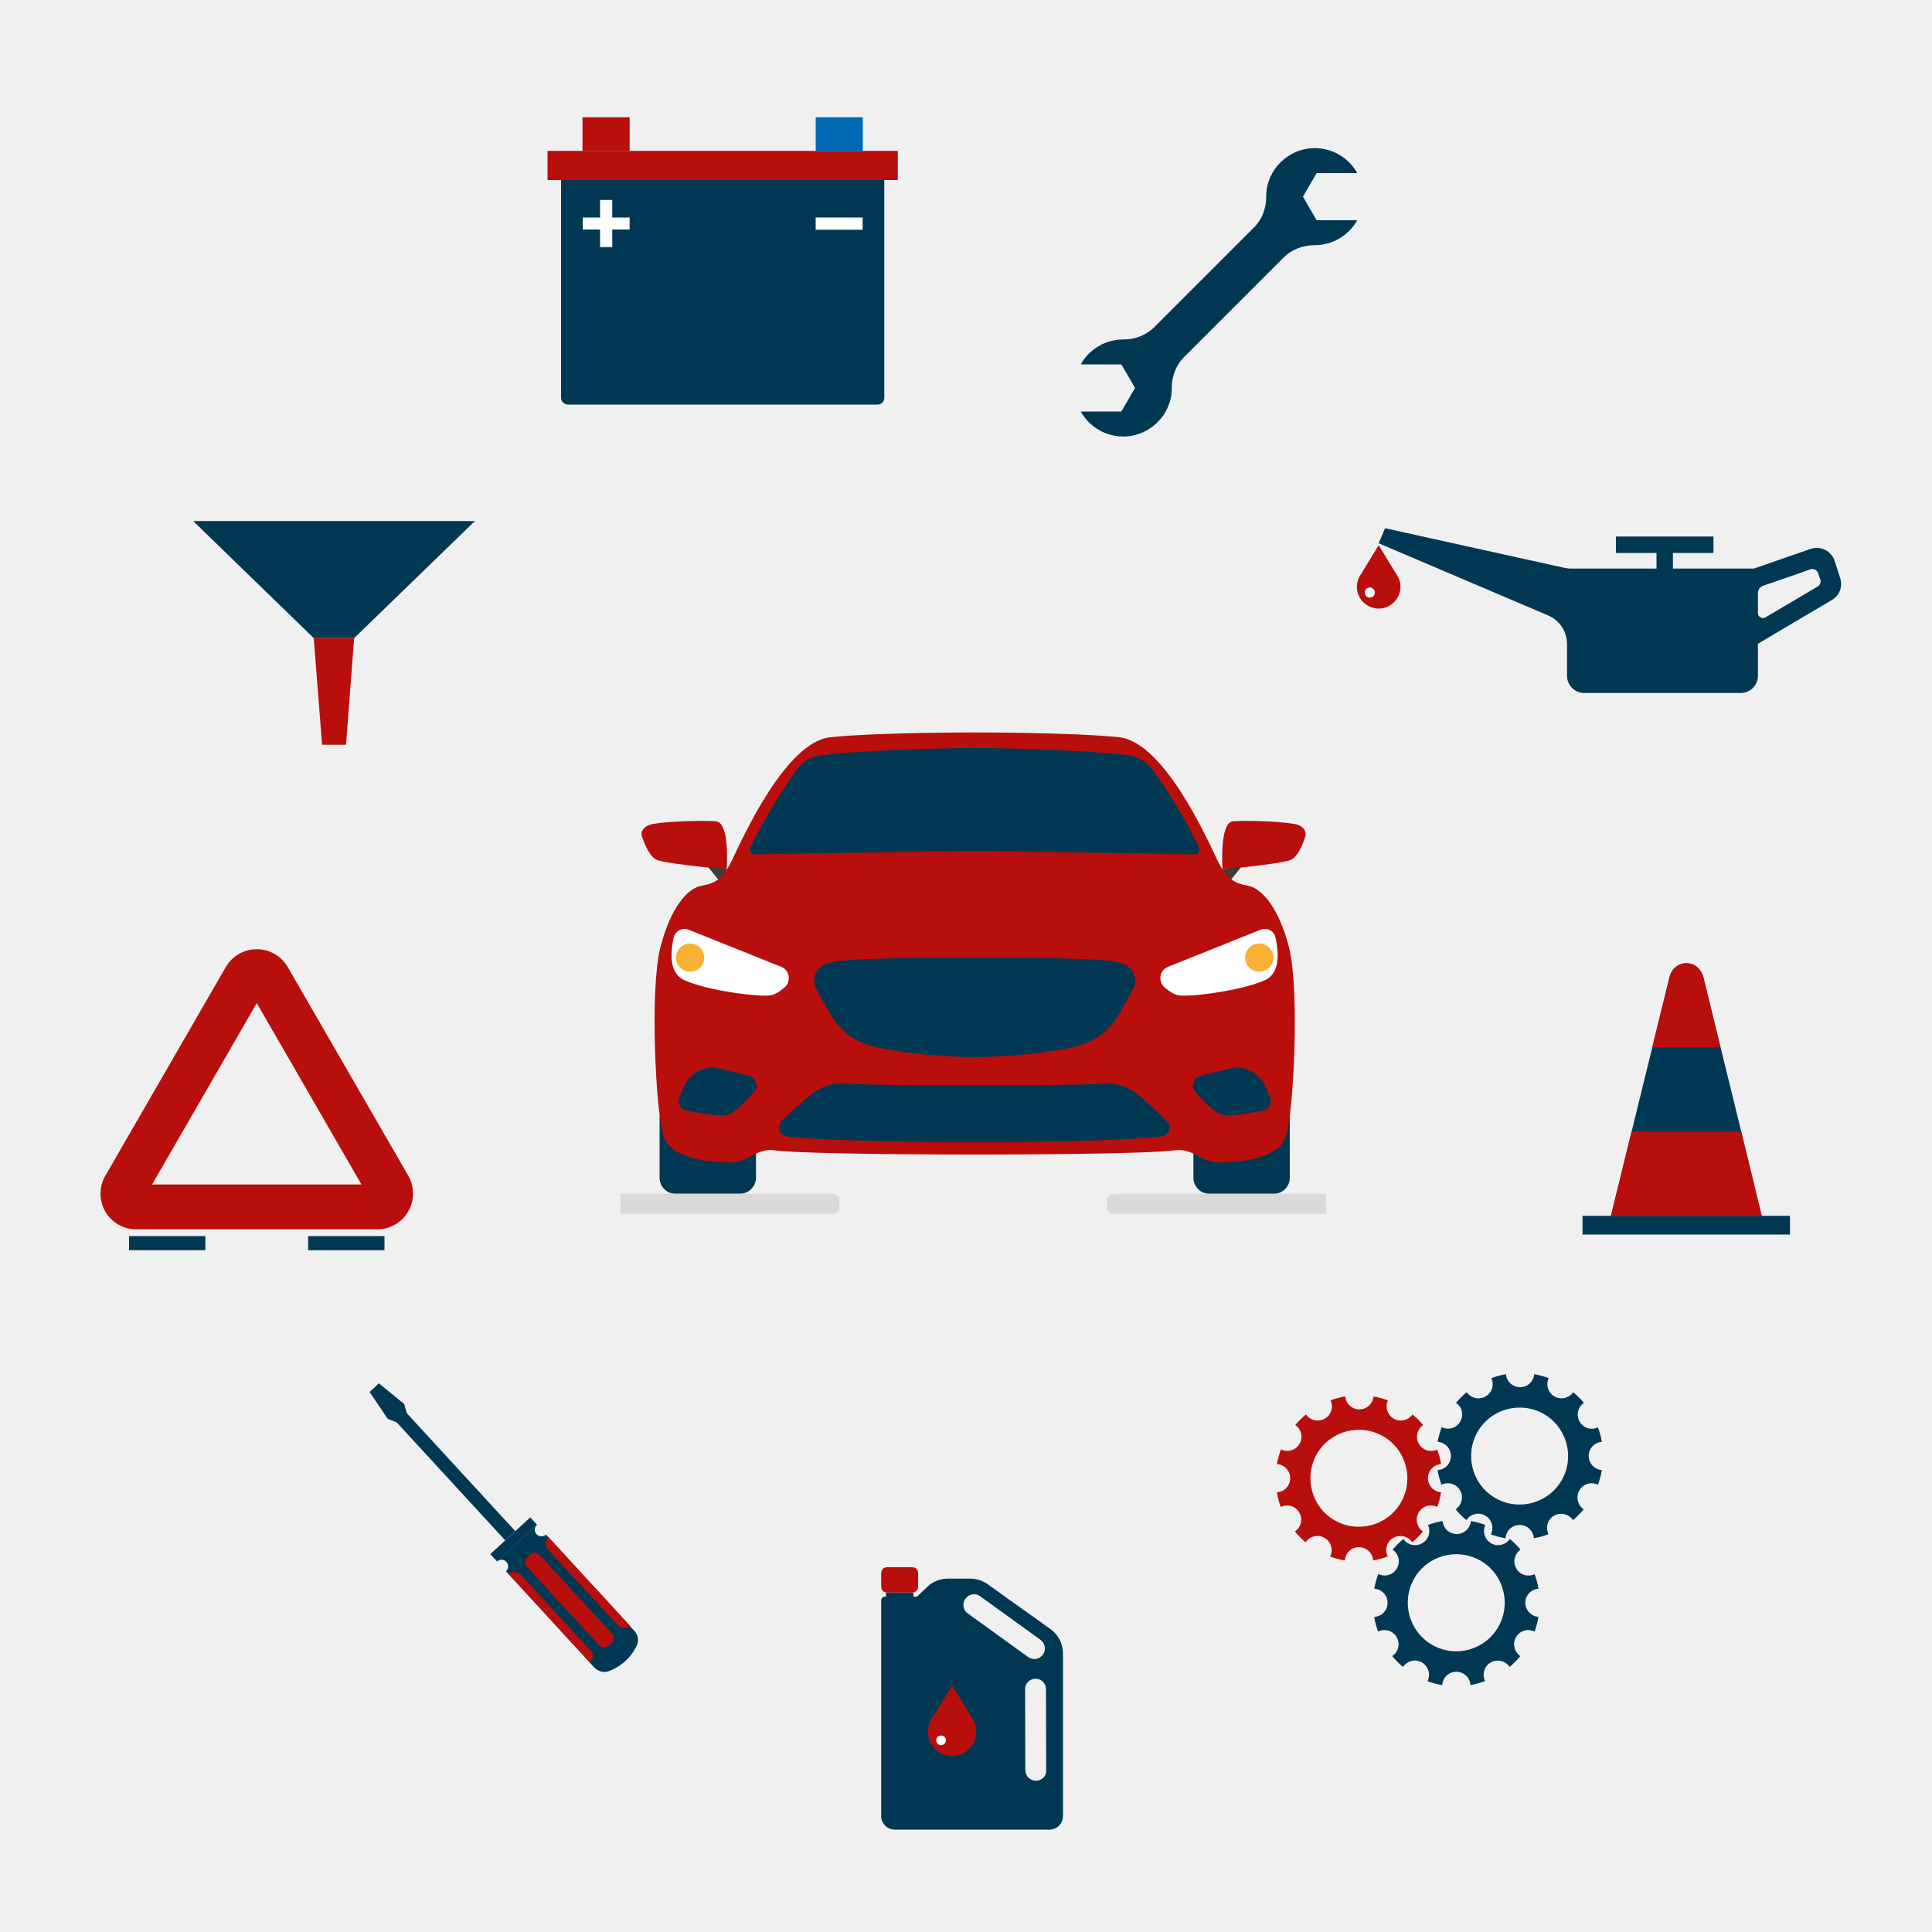
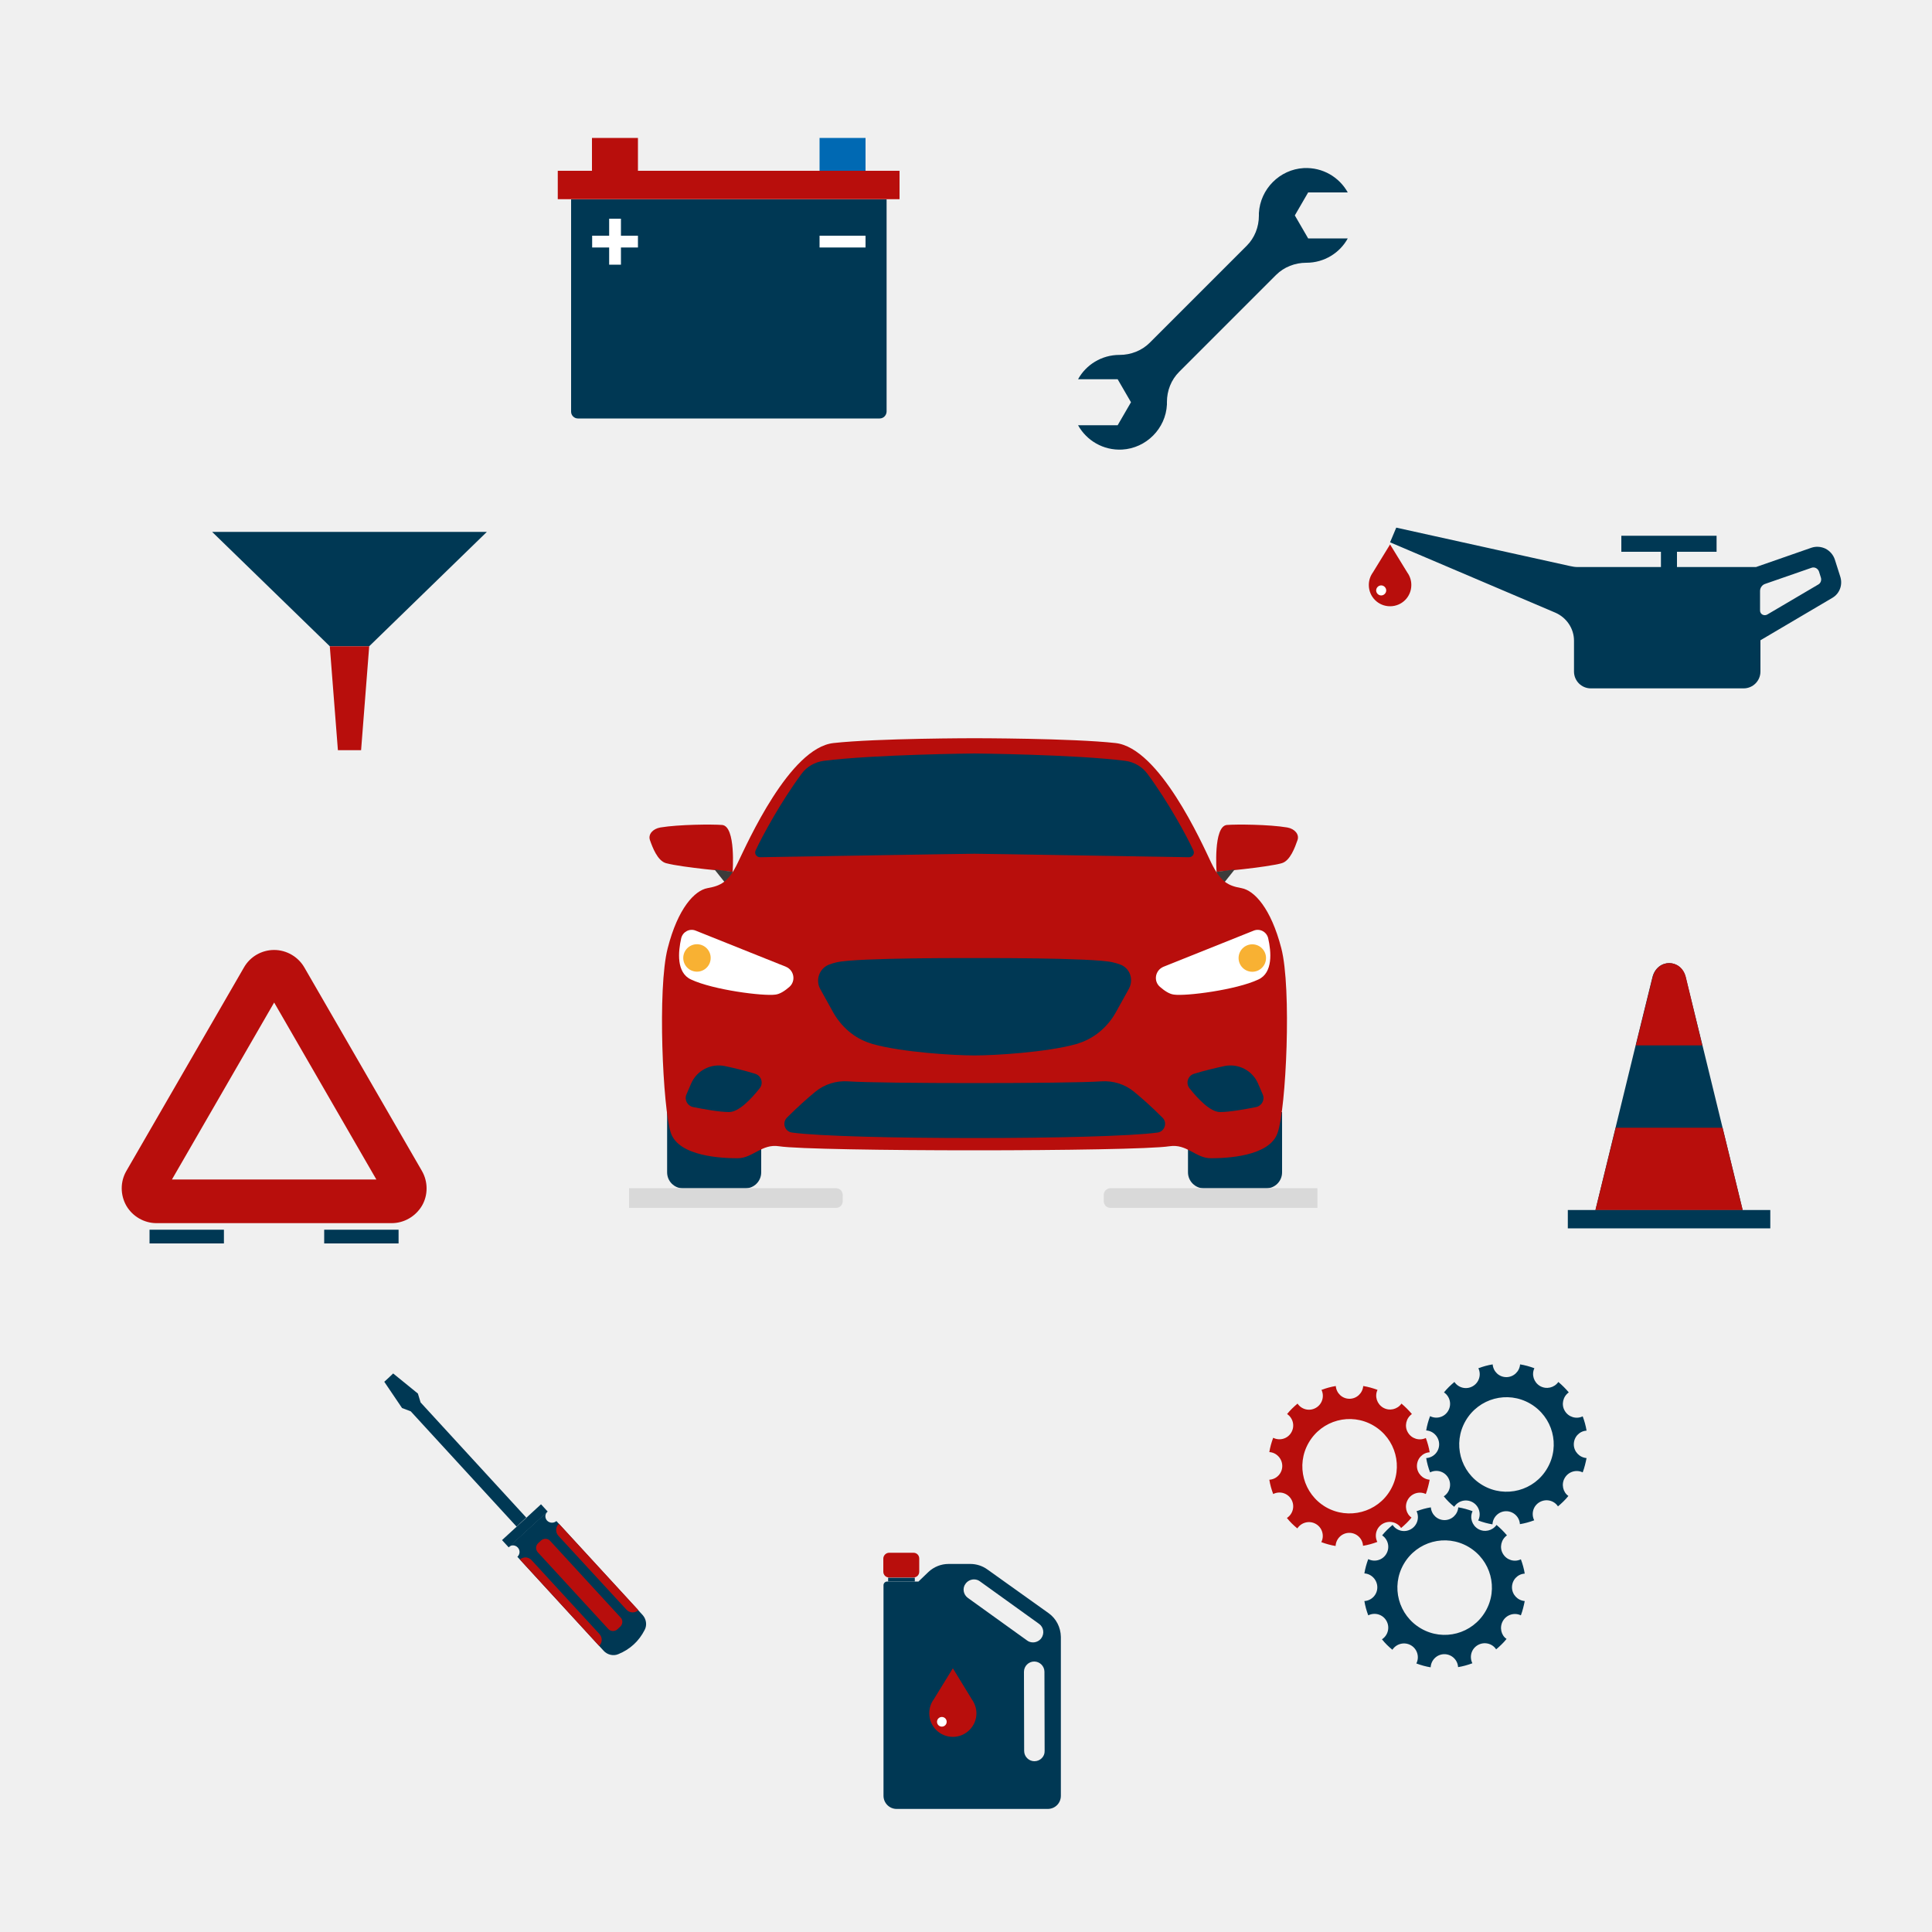
<svg xmlns="http://www.w3.org/2000/svg" version="1.1" id="Layer_1" x="0px" y="0px" viewBox="0 0 1000 1000" style="enable-background:new 0 0 1000 1000;" xml:space="preserve">
  <style type="text/css">
	.st0{fill:#B80E0C;}
	.st1{fill:#3C3C3B;}
	.st2{fill:#003854;}
	.st3{fill:#FFFFFF;}
	.st4{fill:#F8B133;}
	.st5{fill:#D9D9D9;}
	.st6{fill:none;}
	.st7{fill:#0069B3;}
  
  .part, #group {
    transform-box:fill-box;
    -moz-transform-box:fill-box;
    -o-transform-box:fill-box;
    -webkit-transform-box:fill-box;
  }
  
 #group {
     -moz-transform-origin: 50% 50%;
    -ms-transform-origin: 50% 50%;
    -o-transform-origin: 50% 50%;
    -webkit-transform-origin: 50% 50%;
    transform-origin: 50% 50%;
    
    -moz-animation: rotateCounterClockwise 30s linear infinite;
    -o-animation: rotateCounterClockwise 30s linear infinite;
    -webkit-animation: rotateCounterClockwise 30s linear infinite;
    animation: rotateCounterClockwise 30s linear infinite;
}

.part {
    -moz-transform-origin: center center;
    -ms-transform-origin: center center;
    -o-transform-origin: center center;
    -webkit-transform-origin: center center;
    transform-origin: center center;
 
    -moz-animation: rotateClockwise 30s linear infinite;
    -o-animation: rotateClockwise 30s linear infinite;
    -webkit-animation: rotateClockwise 30s linear infinite;
    animation: rotateClockwise 30s linear infinite;
}

@keyframes rotateClockwise {
    from {
        
    }

    to {
        -moz-transform: rotate(360deg);
        -ms-transform: rotate(360deg);
        -o-transform: rotate(360deg);
        -webkit-transform: rotate(360deg);
        transform: rotate(360deg);
    }
}

@-moz-keyframes rotateClockwise {
    from {
    }

    to {
        -moz-transform: rotate(360deg);
        -ms-transform: rotate(360deg);
        -o-transform: rotate(360deg);
        -webkit-transform: rotate(360deg);
        transform: rotate(360deg);
    }
}

@-webkit-keyframes rotateClockwise {
    from {
    }

    to {
        -moz-transform: rotate(360deg);
        -ms-transform: rotate(360deg);
        -o-transform: rotate(360deg);
        -webkit-transform: rotate(360deg);
        transform: rotate(360deg);
    }
}


@keyframes rotateCounterClockwise {
    from {
    }

    to {
        -moz-transform: rotate(-360deg);
        -ms-transform: rotate(-360deg);
        -o-transform: rotate(-360deg);
        -webkit-transform: rotate(-360deg);
        transform: rotate(-360deg);
    }
}


@-moz-keyframes rotateCounterClockwise {
    from {
    }

    to {
        -moz-transform: rotate(-360deg);
        -ms-transform: rotate(-360deg);
        -o-transform: rotate(-360deg);
        -webkit-transform: rotate(-360deg);
        transform: rotate(-360deg);
    }
}

@-webkit-keyframes rotateCounterClockwise {
    from {
    }

    to {
        -moz-transform: rotate(-360deg);
        -ms-transform: rotate(-360deg);
        -o-transform: rotate(-360deg);
        -webkit-transform: rotate(-360deg);
        transform: rotate(-360deg);
    }
}
</style>
-   <g id="SERV_ID70_">
-     <g id="SERV_ID3_">
-       <path id="SERV_ID10_" class="st0" d="M376.1,450c0,0,1.9-24.2-5.5-24.9c-5.2-0.4-22.8-0.3-32.8,1.4c-4.1,0.7-6.6,3.7-5.5,6.6    c1.4,3.8,4,11.1,8.6,12.3C349.2,447.6,376.1,450,376.1,450z" />
-       <polygon id="SERV_ID13_" class="st1" points="366.5,448.7 373.8,457.8 376.2,450   " />
-       <path id="SERV_ID22_" class="st0" d="M632.8,450c0,0-1.8-24.2,5.4-24.9c5.1-0.4,22.3-0.3,32,1.4c4,0.7,6.4,3.7,5.4,6.6    c-1.3,3.8-3.9,11.1-8.4,12.3C659.1,447.6,632.8,450,632.8,450z" />
-       <polygon id="SERV_ID21_" class="st1" points="642.5,448.7 635.2,457.8 632.7,450   " />
-       <path id="SERV_ID12_" class="st2" d="M383,617.9h-33.3c-4.6,0-8.3-3.7-8.3-8.3v-32.2h49.9v32.2C391.3,614.1,387.5,617.9,383,617.9z    " />
-       <path id="SERV_ID20_" class="st2" d="M626,617.9h33.3c4.6,0,8.3-3.7,8.3-8.3v-32.2h-49.9v32.2C617.7,614.1,621.4,617.9,626,617.9z" />
-       <path id="SERV_ID9_" class="st0" d="M667.2,490.4c-5.5-21.3-14.4-30.6-21.1-31.9c-6.8-1.3-11-3-16.1-13.5    c-5.1-10.6-27.5-60.9-50.7-63.4c-23.2-2.5-74.8-2.5-74.8-2.5s-51.6,0-74.8,2.5c-23.2,2.5-45.6,52.8-50.7,63.4    c-5.1,10.6-9.3,12.3-16.1,13.5c-6.8,1.3-15.6,10.6-21.1,31.9c-5.5,21.3-2.5,85.2,1.7,97.8c4.2,12.7,27.5,13.5,35.5,13.5    s12.8-7.7,22-6.3c18.7,2.9,188.4,2.9,207.1,0c9.2-1.4,13.9,6.3,22,6.3s31.3-0.8,35.5-13.5C669.7,575.6,672.7,511.8,667.2,490.4z" />
-       <path id="SERV_ID7_" class="st3" d="M404.3,500.4l-47.9-19.2c-3.2-1.3-6.9,0.6-7.7,4c-1.6,7.2-2.6,18.3,5.2,22    c11.8,5.5,38.5,8.9,44.8,8c2.4-0.3,5-2.1,7.4-4.1C409.7,507.9,408.7,502.1,404.3,500.4z" />
-       <path id="SERV_ID8_" class="st2" d="M388.1,557.1c3.3,1,4.5,5,2.4,7.7c-4.2,5.3-11,12.6-16.2,12.6c-5.1,0-13.6-1.5-19.2-2.6    c-3-0.6-4.7-3.8-3.5-6.7l2.5-5.8c3-7,10.5-10.9,17.9-9.3C376.8,554,382.5,555.4,388.1,557.1z" />
-       <ellipse id="SERV_ID2_" transform="matrix(0.2181 -0.9759 0.9759 0.2181 -204.4769 736.1593)" class="st4" cx="357.2" cy="495.7" rx="7.3" ry="7.3" />
-       <path id="SERV_ID11_" class="st2" d="M581.6,499c-1.1-0.4-2.4-0.8-3.8-1.1c-10.6-2.5-73.3-2.2-73.3-2.2s-62.7-0.3-73.3,2.2    c-1.4,0.3-2.7,0.7-3.8,1.1c-5.3,1.9-7.5,8.2-4.8,13.1l6.8,12.2c4.3,7.7,11.2,13.7,19.5,16.4c0.5,0.2,1,0.3,1.6,0.5    c15.8,4.4,43.4,6,54,6c10.6,0,38.2-1.7,54-6c0.5-0.1,1.1-0.3,1.6-0.5c8.4-2.7,15.2-8.8,19.5-16.4l6.8-12.2    C589.1,507.2,586.9,501,581.6,499z" />
-       <path id="SERV_ID17_" class="st3" d="M604.6,500.4l47.9-19.2c3.2-1.3,6.9,0.6,7.7,4c1.6,7.2,2.6,18.3-5.2,22    c-11.8,5.5-38.5,8.9-44.8,8c-2.4-0.3-5-2.1-7.4-4.1C599.2,507.9,600.2,502.1,604.6,500.4z" />
-       <path id="SERV_ID23_" class="st2" d="M604.1,580.3c-5.9-5.9-11.1-10.5-15.1-13.8c-4.9-4-11.1-6-17.4-5.6c-17.5,1.2-117,1.2-134.5,0    c-6.3-0.4-12.5,1.6-17.4,5.6c-4,3.3-9.1,7.8-15.1,13.8c-2.7,2.7-1.2,7.4,2.6,7.9c28,3.9,166,3.9,194,0    C605.3,587.7,606.8,583.1,604.1,580.3z" />
-       <path id="SERV_ID15_" class="st2" d="M620.9,557.1c-3.3,1-4.5,5-2.4,7.7c4.2,5.3,11,12.6,16.2,12.6c5.1,0,13.6-1.5,19.2-2.6    c3-0.6,4.7-3.8,3.5-6.7l-2.5-5.8c-3-7-10.5-10.9-17.9-9.3C632.2,554,626.4,555.4,620.9,557.1z" />
-       <path id="SERV_ID5_" class="st2" d="M620.6,438.6c-3.5-7.6-13.3-25.7-24.4-40.7c-2.8-3.8-7.1-6.3-11.8-6.9    c-26.5-3.4-79.9-3.9-79.9-3.9s-53.4,0.5-79.9,3.9c-4.7,0.6-9,3.1-11.8,6.9c-11,15-20.9,33.1-24.4,40.7c-0.8,1.7,0.5,3.6,2.4,3.6    c19.9-0.3,107.9-1.8,113.7-1.8c5.8,0,93.8,1.5,113.7,1.8C620.1,442.2,621.3,440.3,620.6,438.6z" />
-       <ellipse id="SERV_ID6_" transform="matrix(0.7071 -0.7071 0.7071 0.7071 -159.6155 606.0438)" class="st4" cx="651.8" cy="495.7" rx="7.3" ry="7.3" />
-     </g>
-     <path id="SERV_ID26_" class="st5" d="M431,628.3H321.2v-10.4H431c2,0,3.5,1.6,3.5,3.5v3.3C434.6,626.7,433,628.3,431,628.3z" />
-     <path id="SERV_ID31_" class="st5" d="M576.5,628.3h109.8v-10.4H576.5c-2,0-3.5,1.6-3.5,3.5v3.3C572.9,626.7,574.5,628.3,576.5,628.3   z" />
+   <g id="XMLID_3_">
+     <path id="XMLID_10_" fill="#B80E0C" d="M379.2,451.3c0,0,1.8-23.6-5.4-24.3c-5.1-0.4-22.3-0.3-32,1.3c-4,0.7-6.4,3.6-5.4,6.5    c1.3,3.7,3.9,10.8,8.4,12C353,449,379.2,451.3,379.2,451.3z" />
+     <polygon id="XMLID_13_" fill="#3C3C3B" points="369.8,450 376.9,458.9 379.3,451.3   " />
+     <path id="XMLID_22_" fill="#B80E0C" d="M629.7,451.3c0,0-1.8-23.6,5.3-24.3c5-0.4,21.8-0.3,31.3,1.3c3.9,0.7,6.3,3.6,5.3,6.5    c-1.3,3.7-3.8,10.8-8.2,12C655.4,449,629.7,451.3,629.7,451.3z" />
+     <polygon id="XMLID_21_" fill="#3C3C3B" points="639.1,450 632,458.9 629.6,451.3   " />
+     <path id="XMLID_12_" fill="#003854" d="M385.7,615.1h-32.1c-4.6,0-8.3-3.7-8.3-8.3v-31.2H394v31.2    C394,611.4,390.3,615.1,385.7,615.1z" />
+     <path id="XMLID_20_" fill="#003854" d="M623.2,615.1h32.1c4.6,0,8.3-3.7,8.3-8.3v-31.2h-48.7v31.2    C614.9,611.4,618.7,615.1,623.2,615.1z" />
+     <path id="XMLID_9_" fill="#B80E0C" d="M663.2,490.8c-5.4-20.8-14-29.9-20.6-31.1c-6.6-1.2-10.7-2.9-15.7-13.2    c-4.9-10.3-26.8-59.4-49.5-61.9c-22.7-2.5-73-2.5-73-2.5s-50.3,0-73,2.5c-22.7,2.5-44.5,51.6-49.5,61.9    c-4.9,10.3-9.1,12-15.7,13.2c-6.6,1.2-15.3,10.3-20.6,31.1c-5.4,20.8-2.5,83.1,1.6,95.5c4.1,12.4,26.8,13.2,34.6,13.2    s12.5-7.6,21.4-6.2c18.3,2.8,183.8,2.8,202.1,0c9-1.4,13.6,6.2,21.4,6.2c7.8,0,30.5-0.8,34.6-13.2    C665.7,573.9,668.6,511.6,663.2,490.8z" />
+     <path id="XMLID_7_" fill="#FFFFFF" d="M406.8,500.4l-46.7-18.7c-3.2-1.3-6.7,0.6-7.5,3.9c-1.6,7-2.6,17.9,5.1,21.4    c11.5,5.4,37.5,8.7,43.7,7.8c2.4-0.3,4.9-2,7.2-4C412,507.8,411.1,502.2,406.8,500.4z" />
+     <path id="XMLID_8_" fill="#003854" d="M390.9,555.8c3.2,1,4.4,4.9,2.3,7.5c-4.1,5.2-10.7,12.3-15.8,12.3c-5,0-13.2-1.5-18.7-2.6    c-2.9-0.6-4.6-3.8-3.4-6.5l2.4-5.6c2.9-6.8,10.2-10.6,17.5-9.1C379.9,552.8,385.5,554.1,390.9,555.8z" />
+     <ellipse id="XMLID_2_" transform="matrix(0.2181 -0.9759 0.9759 0.2181 -201.8911 739.7816)" fill="#F8B133" cx="360.8" cy="495.9" rx="7.1" ry="7.1" />
+     <path id="XMLID_11_" fill="#003854" d="M579.7,499.2c-1.1-0.4-2.3-0.8-3.7-1.1c-10.3-2.5-71.5-2.2-71.5-2.2s-61.2-0.3-71.5,2.2    c-1.4,0.3-2.6,0.7-3.7,1.1c-5.2,1.9-7.4,8-4.7,12.8l6.6,11.9c4.2,7.5,10.9,13.4,19,16c0.5,0.2,1,0.3,1.5,0.5    c15.4,4.3,42.3,5.9,52.7,5.9c10.3,0,37.3-1.6,52.7-5.9c0.5-0.1,1-0.3,1.5-0.5c8.2-2.7,14.9-8.6,19-16l6.6-11.9    C587,507.1,584.9,501,579.7,499.2z" />
+     <path id="XMLID_17_" fill="#FFFFFF" d="M602.2,500.4l46.7-18.7c3.2-1.3,6.7,0.6,7.5,3.9c1.6,7,2.6,17.9-5.1,21.4    c-11.5,5.4-37.5,8.7-43.7,7.8c-2.4-0.3-4.9-2-7.2-4C596.9,507.8,597.9,502.2,602.2,500.4z" />
+     <path id="XMLID_23_" fill="#003854" d="M601.7,578.5c-5.8-5.8-10.8-10.2-14.7-13.4c-4.7-3.9-10.8-5.8-16.9-5.4    c-17.1,1.2-114.2,1.2-131.2,0c-6.1-0.4-12.2,1.5-16.9,5.4c-3.9,3.2-8.9,7.6-14.7,13.4c-2.6,2.7-1.1,7.2,2.6,7.7    c27.3,3.8,162,3.8,189.3,0C602.8,585.7,604.4,581.1,601.7,578.5z" />
+     <path id="XMLID_15_" fill="#003854" d="M618,555.8c-3.2,1-4.4,4.9-2.3,7.5c4.1,5.2,10.7,12.3,15.8,12.3c5,0,13.2-1.5,18.7-2.6    c2.9-0.6,4.6-3.8,3.4-6.5l-2.4-5.6c-2.9-6.8-10.2-10.6-17.5-9.1C629.1,552.8,623.5,554.1,618,555.8z" />
+     <path id="XMLID_5_" fill="#003854" d="M617.7,440.2c-3.4-7.4-13-25.1-23.8-39.7c-2.8-3.7-6.9-6.1-11.5-6.7    c-25.9-3.3-78-3.8-78-3.8s-52.1,0.5-78,3.8c-4.6,0.6-8.8,3-11.5,6.7c-10.8,14.6-20.4,32.3-23.8,39.7c-0.8,1.7,0.5,3.5,2.3,3.5    c19.4-0.3,105.3-1.8,111-1.8c5.7,0,91.5,1.5,111,1.8C617.3,443.7,618.5,441.8,617.7,440.2z" />
+     <ellipse id="XMLID_6_" transform="matrix(0.7071 -0.7071 0.7071 0.7071 -160.8026 603.5726)" fill="#F8B133" cx="648.2" cy="495.9" rx="7.1" ry="7.1" />
  </g>
-   <g>
-     <g>
-       <circle class="st6" cx="502.8" cy="503.7" r="375.4" />
-     </g>
-     <g>
-       <line class="st6" x1="502.8" y1="503.7" x2="502.8" y2="879.1" />
-       <line class="st6" x1="502.8" y1="503.7" x2="744.1" y2="791.3" />
-       <line class="st6" x1="502.8" y1="503.7" x2="872.5" y2="568.9" />
-       <line class="st6" x1="502.8" y1="503.7" x2="827.9" y2="316" />
-       <line class="st6" x1="502.8" y1="503.7" x2="631.2" y2="150.9" />
-       <line class="st6" x1="502.8" y1="503.7" x2="374.4" y2="150.9" />
-       <line class="st6" x1="502.8" y1="503.7" x2="177.7" y2="316" />
-       <line class="st6" x1="502.8" y1="503.7" x2="133.1" y2="568.9" />
-       <line class="st6" x1="502.8" y1="503.7" x2="261.5" y2="791.3" />
-     </g>
-   </g>
-   <circle id="circle-path" class="st6" cx="503" cy="504" r="376" />
+   <path id="XMLID_26_" fill="#D9D9D9" d="M432.7,625.2H325.6v-10.2h107.1c2,0,3.5,1.6,3.5,3.5v3.1   C436.2,623.7,434.7,625.2,432.7,625.2z" />
+   <path id="XMLID_31_" fill="#D9D9D9" d="M574.8,625.2h107.1v-10.2H574.8c-2,0-3.5,1.6-3.5,3.5v3.1   C571.3,623.7,572.8,625.2,574.8,625.2z" />
  <g id="group">
    <g id="part9" class="part">
-       <polygon id="SERV_ID43_" class="st2" points="172.9,269.7 100,269.7 162.4,330.3 172.9,330.3 183.3,330.3 245.8,269.7   " />
-       <polygon id="SERV_ID39_" class="st0" points="172.9,330.3 162.4,330.3 166.7,385.5 172.9,385.5 179.1,385.5 183.3,330.3   " />
+       <path id="XMLID_4_" fill="#003854" d="M455.3,216.6H299.1c-1.9,0-3.5-1.6-3.5-3.5V103.2h163.3v109.9    C458.8,215,457.3,216.6,455.3,216.6z" />
+       <rect id="XMLID_16_" x="288.7" y="88.4" fill="#B80E0C" width="176.9" height="14.7" />
+       <rect id="XMLID_14_" x="306.4" y="71.4" fill="#B80E0C" width="23.8" height="17" />
+       <rect id="XMLID_24_" x="424.2" y="71.4" fill="#0069B3" width="23.8" height="17" />
+       <rect id="XMLID_27_" x="424.2" y="122" fill="#FFFFFF" width="23.8" height="6.1" />
+       <polygon id="XMLID_28_" fill="#FFFFFF" points="330.2,122 321.4,122 321.4,113.2 315.3,113.2 315.3,122 306.5,122 306.5,128.1     315.3,128.1 315.3,137 321.4,137 321.4,128.1 330.2,128.1   " />
    </g>
    <g id="part8" class="part">
-       <g id="SERV_ID48_">
-         <path id="SERV_ID50_" class="st0" d="M195.3,636.3H70.5c-6.6,0-12.7-3.5-16-9.2c-3.3-5.7-3.3-12.8,0-18.5l0,0l62.4-108.1     c3.3-5.7,9.4-9.2,16-9.2h0c6.6,0,12.7,3.5,16,9.2l62.4,108c3.3,5.7,3.3,12.8,0,18.5C208,632.8,201.8,636.3,195.3,636.3z      M78.7,613.1h108.4l-54.2-93.9L78.7,613.1z" />
-       </g>
-       <g id="SERV_ID53_">
-         <rect id="SERV_ID49_" x="66.8" y="639.8" class="st2" width="39.5" height="7.3" />
-         <rect id="SERV_ID54_" x="159.5" y="639.8" class="st2" width="39.5" height="7.3" />
-       </g>
+       <polygon id="XMLID_43_" fill="#003854" points="180.9,275.3 109.8,275.3 170.7,334.5 180.9,334.5 191.1,334.5 252,275.3   " />
+       <polygon id="XMLID_39_" fill="#B80E0C" points="180.9,334.5 170.7,334.5 174.9,388.3 180.9,388.3 186.9,388.3 191.1,334.5   " />
    </g>
    <g id="part7" class="part">
-       <polygon id="SERV_ID59_" class="st2" points="196.1,716 193.7,718.3 191.3,720.5 200.7,734.4 205.3,736.2 261.5,797.3 264.1,794.9     266.7,792.5 210.5,731.4 209.2,726.7   " />
-       <rect id="SERV_ID34_" x="251.8" y="794.2" transform="matrix(0.7364 -0.6766 0.6766 0.7364 -469.005 389.9256)" class="st2" width="28.1" height="5.2" />
-       <path id="SERV_ID83_" class="st2" d="M282.6,794.3l45.7,49.8c2,2.1,2.5,5.3,1.2,7.9c-3.1,6.1-7.8,10.4-14.1,12.9    c-2.7,1.1-5.8,0.3-7.8-1.8l-45.7-49.8c1.4-1.3,1.5-3.5,0.2-4.9c-1.3-1.4-3.5-1.5-4.9-0.2l20.7-19c-1.4,1.3-1.5,3.5-0.2,4.9    C279,795.5,281.2,795.6,282.6,794.3z" />
-       <g id="SERV_ID58_">
-         <path id="SERV_ID36_" class="st0" d="M316.5,850.3l-1.6,1.5c-1.4,1.3-3.6,1.2-4.8-0.2l-37.4-40.7c-1.3-1.4-1.2-3.6,0.2-4.8     l1.6-1.5c1.4-1.3,3.6-1.2,4.8,0.2l37.4,40.7C318,846.9,317.9,849,316.5,850.3z" />
-         <path id="SERV_ID71_" class="st0" d="M284,795.7l42.1,45.8c-1.8,1.7-4.7,1.6-6.4-0.3l-36-39.1C282,800.3,282.1,797.4,284,795.7z" />
-         <path id="SERV_ID69_" class="st0" d="M269.6,815.1l36,39.1c1.7,1.8,1.6,4.6-0.2,6.3l-42.1-45.8c0.9-0.8,2-1.2,3.1-1.1     C267.6,813.7,268.7,814.2,269.6,815.1z" />
+       <g id="XMLID_48_">
+         <path id="XMLID_50_" fill="#B80E0C" d="M202.7,633.1H81c-6.4,0-12.4-3.5-15.6-9c-3.2-5.6-3.2-12.5,0-18l0,0l60.9-105.4     c3.2-5.6,9.2-9,15.6-9h0c6.4,0,12.4,3.5,15.6,9l60.9,105.4c3.2,5.6,3.2,12.5,0,18C215.1,629.6,209.2,633.1,202.7,633.1z      M89,610.5h105.8l-52.9-91.6L89,610.5z" />
+       </g>
+       <g id="XMLID_53_">
+         <rect id="XMLID_49_" x="77.4" y="636.5" fill="#003854" width="38.5" height="7.1" />
+         <rect id="XMLID_54_" x="167.8" y="636.5" fill="#003854" width="38.5" height="7.1" />
      </g>
    </g>
    <g id="part6" class="part">
-       <path id="SERV_ID76_" class="st2" d="M543.7,843.2l-32.6-23.3c-2.6-1.8-5.7-2.8-8.9-2.8h-11.7c-3.9,0-7.7,1.5-10.5,4.2l-5.4,5.1    H458c-1.1,0-1.9,0.9-1.9,1.9V940c0,3.8,3.1,7,7,7h80.1c3.9,0,7-3.1,7-7v-84.4C550.1,850.7,547.8,846.1,543.7,843.2z M499.7,827.5    c1.1-1.5,2.7-2.3,4.4-2.3c1.1,0,2.2,0.3,3.2,1l31.3,22.6c2.4,1.8,3,5.2,1.2,7.6c-1.1,1.5-2.7,2.3-4.4,2.3c-1.1,0-2.2-0.3-3.2-1    l-31.3-22.6C498.4,833.3,497.9,829.9,499.7,827.5z M536.2,921.7C536.2,921.7,536.2,921.7,536.2,921.7c-3,0-5.4-2.4-5.5-5.4    l-0.1-42c0-3,2.4-5.4,5.4-5.4c0,0,0,0,0,0c3,0,5.4,2.4,5.4,5.4l0.1,42C541.7,919.3,539.2,921.7,536.2,921.7z" />
-       <rect id="SERV_ID30_" x="458.6" y="824.3" class="st2" width="14.2" height="2.1" />
-       <path id="SERV_ID33_" class="st0" d="M459.1,811.2h13.1c1.7,0,3,1.3,3,3v7.1c0,1.7-1.3,3-3,3h-13.1c-1.7,0-3-1.3-3-3v-7.1    C456.1,812.5,457.4,811.2,459.1,811.2z" />
-       <path id="SERV_ID40_" class="st0" d="M503,889L503,889l-10.2-16.6L482.7,889l0,0c-1.5,2.1-2.4,4.6-2.4,7.4    c0,6.9,5.6,12.5,12.5,12.5c6.9,0,12.5-5.6,12.5-12.5C505.4,893.6,504.5,891.1,503,889z" />
-       <circle id="SERV_ID38_" class="st3" cx="487.1" cy="900.8" r="2.5" />
+       <polygon id="XMLID_59_" fill="#003854" points="203.5,710.9 201.2,713.1 198.9,715.2 208.1,728.8 212.6,730.5 267.4,790.2     269.9,787.8 272.4,785.5 217.7,725.9 216.3,721.3   " />
+       <rect id="XMLID_34_" x="257.9" y="787.2" transform="matrix(0.7364 -0.6766 0.6766 0.7364 -462.6875 391.9566)" fill="#003854" width="27.4" height="5.1" />
+       <path id="XMLID_83_" fill="#003854" d="M288,787.3l44.6,48.6c1.9,2.1,2.4,5.2,1.1,7.7c-3,5.9-7.6,10.1-13.7,12.6    c-2.6,1.1-5.7,0.3-7.6-1.8l-44.6-48.6c1.4-1.3,1.5-3.4,0.2-4.8c-1.3-1.4-3.4-1.5-4.8-0.2l20.2-18.5c-1.4,1.3-1.5,3.4-0.2,4.8    C284.5,788.4,286.6,788.5,288,787.3z" />
+       <g id="XMLID_58_">
+         <path id="XMLID_36_" fill="#B80E0C" d="M321,842l-1.4,1.3c-1.4,1.3-3.6,1.2-4.8-0.2l-36.4-39.6c-1.3-1.4-1.2-3.6,0.2-4.8l1.4-1.3     c1.4-1.3,3.6-1.2,4.8,0.2l36.4,39.6C322.5,838.5,322.4,840.7,321,842z" />
+         <path id="XMLID_71_" fill="#B80E0C" d="M289.3,788.7l41.1,44.7c-1.8,1.7-4.6,1.5-6.2-0.3L289,794.9     C287.4,793.1,287.5,790.3,289.3,788.7z" />
+         <path id="XMLID_69_" fill="#B80E0C" d="M275.2,807.6l35.1,38.2c1.6,1.8,1.5,4.5-0.2,6.1l-41-44.7c0.9-0.8,2-1.1,3.1-1.1     C273.3,806.2,274.4,806.7,275.2,807.6z" />
+       </g>
    </g>
    <g id="part5" class="part">
-       <path id="SERV_ID106_" class="st0" d="M734.3,782.9c1.9-3.4,6.1-4.6,9.6-2.9c0.9-2.5,1.6-5,2-7.6c-3.8-0.3-6.8-3.5-6.8-7.3    c0-3.9,3-7,6.8-7.3c-0.4-2.6-1.1-5.1-2-7.5c-3.4,1.6-7.6,0.4-9.5-3c-1.9-3.3-0.9-7.5,2.2-9.7c-1.6-2-3.5-3.8-5.5-5.5    c-2.2,3.1-6.4,4.1-9.7,2.2c-3.3-1.9-4.6-6.1-3-9.5c-2.5-0.9-5-1.6-7.5-2c-0.3,3.8-3.5,6.7-7.3,6.7c-3.9,0-7-3-7.3-6.7    c-2.6,0.4-5.1,1.1-7.6,2c1.6,3.4,0.4,7.6-3,9.5c-3.4,1.9-7.6,0.9-9.7-2.2c-2,1.6-3.9,3.5-5.6,5.5c3.2,2.1,4.2,6.4,2.2,9.7    c-1.9,3.4-6.1,4.6-9.6,2.9c-0.9,2.5-1.6,5-2.1,7.6c3.8,0.2,6.9,3.4,6.9,7.3c0,3.9-3,7.1-6.9,7.3c0.4,2.6,1.1,5.1,2,7.6    c3.4-1.7,7.7-0.5,9.6,2.9c2,3.4,0.9,7.7-2.3,9.8c1.7,2,3.5,3.9,5.6,5.6c2.1-3.2,6.4-4.3,9.8-2.3c3.4,2,4.6,6.2,2.9,9.7    c2.5,0.9,5,1.6,7.6,2c0.2-3.9,3.4-6.9,7.3-6.9c3.9,0,7.1,3.1,7.3,6.9c2.6-0.5,5.1-1.1,7.6-2.1c-1.7-3.4-0.5-7.7,2.9-9.6    c3.4-1.9,7.6-0.9,9.8,2.3c2-1.7,3.8-3.5,5.5-5.6C733.4,790.6,732.4,786.3,734.3,782.9z M690.8,786.9c-12-6.9-16.1-22.3-9.2-34.3    c6.9-12,22.3-16.1,34.3-9.2c12,6.9,16.1,22.3,9.2,34.3S702.8,793.8,690.8,786.9z" />
-       <path id="SERV_ID61_" class="st2" d="M817.5,771.4c1.9-3.4,6.1-4.6,9.6-2.9c0.9-2.5,1.6-5,2-7.6c-3.8-0.3-6.8-3.5-6.8-7.3    c0-3.9,3-7,6.8-7.3c-0.4-2.6-1.1-5.1-2-7.5c-3.4,1.6-7.6,0.4-9.5-3c-1.9-3.3-0.9-7.5,2.2-9.7c-1.6-2-3.5-3.8-5.5-5.5    c-2.2,3.1-6.4,4.1-9.7,2.2c-3.3-1.9-4.6-6.1-3-9.5c-2.5-0.9-5-1.6-7.5-2c-0.3,3.8-3.5,6.7-7.3,6.7c-3.9,0-7-3-7.3-6.7    c-2.6,0.4-5.1,1.1-7.6,2c1.6,3.4,0.4,7.6-3,9.5c-3.4,1.9-7.6,0.9-9.7-2.2c-2,1.6-3.9,3.5-5.6,5.5c3.2,2.1,4.2,6.4,2.2,9.7    c-1.9,3.4-6.1,4.6-9.6,2.9c-0.9,2.5-1.6,5-2.1,7.6c3.8,0.2,6.9,3.4,6.9,7.3c0,3.9-3,7.1-6.9,7.3c0.4,2.6,1.1,5.1,2,7.6    c3.4-1.7,7.7-0.5,9.6,2.9c2,3.4,0.9,7.7-2.3,9.8c1.7,2,3.5,3.9,5.6,5.6c2.1-3.2,6.4-4.3,9.8-2.3c3.4,2,4.6,6.2,2.9,9.7    c2.5,0.9,5,1.6,7.6,2c0.2-3.9,3.4-6.9,7.3-6.9c3.9,0,7.1,3.1,7.3,6.9c2.6-0.5,5.1-1.1,7.6-2.1c-1.7-3.4-0.5-7.7,2.9-9.6    c3.4-1.9,7.6-0.9,9.8,2.3c2-1.7,3.8-3.5,5.5-5.6C816.6,779.1,815.5,774.8,817.5,771.4z M774,775.4c-12-6.9-16.1-22.3-9.2-34.3    s22.3-16.1,34.3-9.2s16.1,22.3,9.2,34.3C801.4,778.2,786,782.3,774,775.4z" />
-       <path id="SERV_ID66_" class="st2" d="M784.7,847.4c1.9-3.4,6.1-4.6,9.6-2.9c0.9-2.5,1.6-5,2-7.6c-3.8-0.3-6.8-3.5-6.8-7.3    c0-3.9,3-7,6.8-7.3c-0.4-2.6-1.1-5.1-2-7.5c-3.4,1.6-7.6,0.4-9.5-3c-1.9-3.3-0.9-7.5,2.2-9.7c-1.6-2-3.5-3.8-5.5-5.5    c-2.2,3.1-6.4,4.1-9.7,2.2c-3.3-1.9-4.6-6.1-3-9.5c-2.5-0.9-5-1.6-7.5-2c-0.3,3.8-3.5,6.7-7.3,6.7c-3.9,0-7-3-7.3-6.7    c-2.6,0.4-5.1,1.1-7.6,2c1.6,3.4,0.4,7.6-3,9.5c-3.4,1.9-7.6,0.9-9.7-2.2c-2,1.6-3.9,3.5-5.6,5.5c3.2,2.1,4.2,6.4,2.2,9.7    c-1.9,3.4-6.1,4.6-9.6,2.9c-0.9,2.5-1.6,5-2.1,7.6c3.8,0.2,6.9,3.4,6.9,7.3c0,3.9-3,7.1-6.9,7.3c0.4,2.6,1.1,5.1,2,7.6    c3.4-1.7,7.7-0.5,9.6,2.9c2,3.4,0.9,7.7-2.3,9.8c1.7,2,3.5,3.9,5.6,5.6c2.1-3.2,6.4-4.3,9.8-2.3c3.4,2,4.6,6.2,2.9,9.7    c2.5,0.9,5,1.6,7.6,2c0.2-3.9,3.4-6.9,7.3-6.9c3.9,0,7.1,3.1,7.3,6.9c2.6-0.5,5.1-1.1,7.6-2.1c-1.7-3.4-0.5-7.7,2.9-9.6    c3.4-1.9,7.6-0.9,9.8,2.3c2-1.7,3.8-3.5,5.5-5.6C783.8,855,782.7,850.7,784.7,847.4z M741.2,851.3c-12-6.9-16.1-22.3-9.2-34.3    c6.9-12,22.3-16.1,34.3-9.2s16.1,22.3,9.2,34.3C768.5,854.2,753.2,858.3,741.2,851.3z" />
+       <path id="XMLID_76_" fill="#003854" d="M542.8,835l-31.8-22.7c-2.5-1.8-5.6-2.8-8.7-2.8h-11.4c-3.8,0-7.5,1.5-10.3,4.1l-5.2,5    h-16.2c-1,0-1.9,0.8-1.9,1.9v109c0,3.7,3,6.8,6.8,6.8h78.2c3.8,0,6.8-3,6.8-6.8v-82.3C549,842.3,546.7,837.8,542.8,835z     M499.8,819.7c1-1.4,2.7-2.2,4.3-2.2c1.1,0,2.2,0.3,3.1,1l30.6,22c2.4,1.7,2.9,5,1.2,7.4c-1,1.4-2.7,2.2-4.3,2.2    c-1.1,0-2.2-0.3-3.1-1l-30.6-22C498.6,825.4,498,822,499.8,819.7z M535.4,911.6C535.4,911.6,535.4,911.6,535.4,911.6    c-2.9,0-5.3-2.4-5.3-5.3l-0.1-41c0-2.9,2.4-5.3,5.3-5.3c0,0,0,0,0,0c2.9,0,5.3,2.4,5.3,5.3l0.1,41    C540.8,909.2,538.4,911.6,535.4,911.6z" />
+       <rect id="XMLID_30_" x="459.7" y="816.6" fill="#003854" width="13.8" height="2" />
+       <path id="XMLID_33_" fill="#B80E0C" d="M460.2,803.7h12.6c1.7,0,3,1.3,3,3v6.8c0,1.7-1.3,3-3,3h-12.6c-1.7,0-3-1.3-3-3v-6.8    C457.2,805.1,458.6,803.7,460.2,803.7z" />
+       <path id="XMLID_40_" fill="#B80E0C" d="M503.1,879.7L503.1,879.7l-9.9-16.2l-9.9,16.1l0,0c-1.5,2-2.3,4.5-2.3,7.2    c0,6.8,5.5,12.2,12.2,12.2s12.2-5.5,12.2-12.2C505.4,884.2,504.5,881.7,503.1,879.7z" />
+       <circle id="XMLID_38_" fill="#FFFFFF" cx="487.5" cy="891.2" r="2.5" />
    </g>
    <g id="part4" class="part">
-       <path id="SERV_ID72_" class="st2" d="M911.9,629.4h-78.1l10.7-43.6l10.7-43.6l8.9-36.2c1.2-5,5-7.4,8.8-7.4c3.8,0,7.5,2.5,8.8,7.4    l8.9,36.2l10.7,43.6L911.9,629.4z" />
-       <rect id="SERV_ID57_" x="819.1" y="629.3" class="st2" width="107.4" height="9.7" />
-       <path id="SERV_ID63_" class="st0" d="M890.5,542.1h-35.3l8.9-36.2c1.2-5,5-7.4,8.8-7.4c3.8,0,7.5,2.5,8.8,7.4L890.5,542.1z" />
-       <polygon id="SERV_ID65_" class="st0" points="911.9,629.4 833.8,629.4 844.5,585.7 901.2,585.7   " />
+       <path id="XMLID_106_" fill="#B80E0C" d="M728.7,776.2c1.9-3.3,6-4.5,9.3-2.9c0.9-2.4,1.5-4.9,2-7.4c-3.7-0.3-6.6-3.4-6.6-7.1    c0-3.8,2.9-6.9,6.6-7.1c-0.4-2.5-1.1-5-2-7.4c-3.3,1.6-7.4,0.4-9.3-2.9c-1.9-3.2-0.9-7.4,2.1-9.5c-1.6-1.9-3.4-3.7-5.4-5.4    c-2.1,3-6.2,4-9.5,2.1c-3.2-1.9-4.5-5.9-2.9-9.2c-2.4-0.9-4.9-1.6-7.4-2c-0.3,3.7-3.4,6.6-7.1,6.6c-3.8,0-6.8-2.9-7.1-6.6    c-2.5,0.4-5,1.1-7.4,2c1.6,3.3,0.4,7.4-2.9,9.3c-3.3,1.9-7.4,0.9-9.5-2.2c-1.9,1.6-3.8,3.4-5.4,5.4c3.1,2.1,4.1,6.2,2.2,9.5    c-1.9,3.3-6,4.5-9.4,2.8c-0.9,2.4-1.6,4.9-2,7.4c3.7,0.2,6.7,3.4,6.7,7.2s-3,6.9-6.7,7.1c0.4,2.5,1.1,5,2,7.4    c3.4-1.7,7.5-0.5,9.4,2.8c1.9,3.3,0.9,7.5-2.3,9.6c1.6,2,3.4,3.8,5.4,5.4c2.1-3.2,6.3-4.2,9.6-2.3c3.3,1.9,4.5,6.1,2.8,9.4    c2.4,0.9,4.9,1.6,7.4,2c0.2-3.8,3.3-6.8,7.1-6.8c3.8,0,6.9,3,7.1,6.7c2.5-0.4,5-1.1,7.4-2c-1.7-3.4-0.5-7.5,2.8-9.4    c3.3-1.9,7.5-0.9,9.5,2.2c1.9-1.6,3.8-3.4,5.4-5.4C727.8,783.6,726.8,779.5,728.7,776.2z M686.3,780.1    c-11.7-6.8-15.7-21.7-8.9-33.4c6.8-11.7,21.7-15.7,33.4-8.9c11.7,6.8,15.7,21.7,8.9,33.4C713,782.8,698,786.8,686.3,780.1z" />
+       <path id="XMLID_61_" fill="#003854" d="M809.9,765c1.9-3.3,6-4.5,9.3-2.9c0.9-2.4,1.5-4.9,2-7.4c-3.7-0.3-6.6-3.4-6.6-7.1    c0-3.8,2.9-6.9,6.6-7.1c-0.4-2.5-1.1-5-2-7.4c-3.3,1.6-7.4,0.4-9.3-2.9c-1.9-3.2-0.9-7.4,2.1-9.5c-1.6-1.9-3.4-3.7-5.4-5.4    c-2.1,3-6.2,4-9.5,2.1c-3.2-1.9-4.5-5.9-2.9-9.2c-2.4-0.9-4.9-1.6-7.4-2c-0.3,3.7-3.4,6.6-7.1,6.6c-3.8,0-6.8-2.9-7.1-6.6    c-2.5,0.4-5,1.1-7.4,2c1.6,3.3,0.4,7.4-2.9,9.3c-3.3,1.9-7.4,0.9-9.5-2.2c-1.9,1.6-3.8,3.4-5.4,5.4c3.1,2.1,4.1,6.2,2.2,9.5    c-1.9,3.3-6,4.5-9.4,2.8c-0.9,2.4-1.6,4.9-2,7.4c3.7,0.2,6.7,3.4,6.7,7.2c0,3.8-3,6.9-6.7,7.1c0.4,2.5,1.1,5,2,7.4    c3.4-1.7,7.5-0.5,9.4,2.8c1.9,3.3,0.9,7.5-2.3,9.6c1.6,2,3.4,3.8,5.4,5.4c2.1-3.2,6.3-4.2,9.6-2.3c3.3,1.9,4.5,6.1,2.8,9.4    c2.4,0.9,4.9,1.6,7.4,2c0.2-3.8,3.3-6.8,7.1-6.8c3.8,0,6.9,3,7.1,6.7c2.5-0.4,5-1.1,7.4-2c-1.7-3.4-0.5-7.5,2.8-9.4    c3.3-1.9,7.5-0.9,9.5,2.2c1.9-1.6,3.8-3.4,5.4-5.4C809,772.4,808,768.2,809.9,765z M767.5,768.8c-11.7-6.8-15.7-21.7-8.9-33.4    c6.8-11.7,21.7-15.7,33.4-8.9c11.7,6.8,15.7,21.7,8.9,33.4C794.2,771.6,779.2,775.6,767.5,768.8z" />
+       <path id="XMLID_66_" fill="#003854" d="M777.9,839c1.9-3.3,6-4.5,9.3-2.9c0.9-2.4,1.5-4.9,2-7.4c-3.7-0.3-6.6-3.4-6.6-7.1    c0-3.8,2.9-6.9,6.6-7.1c-0.4-2.5-1.1-5-2-7.4c-3.3,1.6-7.4,0.4-9.3-2.9c-1.9-3.2-0.9-7.4,2.1-9.5c-1.6-1.9-3.4-3.7-5.4-5.4    c-2.1,3-6.2,4-9.5,2.1c-3.2-1.9-4.5-5.9-2.9-9.2c-2.4-0.9-4.9-1.6-7.4-2c-0.3,3.7-3.4,6.6-7.1,6.6c-3.8,0-6.8-2.9-7.1-6.6    c-2.5,0.4-5,1.1-7.4,2c1.6,3.3,0.4,7.4-2.9,9.3c-3.3,1.9-7.4,0.9-9.5-2.2c-1.9,1.6-3.8,3.4-5.4,5.4c3.1,2.1,4.1,6.2,2.2,9.5    c-1.9,3.3-6,4.5-9.4,2.8c-0.9,2.4-1.6,4.9-2,7.4c3.7,0.2,6.7,3.4,6.7,7.2c0,3.8-3,6.9-6.7,7.1c0.4,2.5,1.1,5,2,7.4    c3.4-1.7,7.5-0.5,9.4,2.8c1.9,3.3,0.9,7.5-2.3,9.6c1.6,2,3.4,3.8,5.4,5.4c2.1-3.2,6.3-4.2,9.6-2.3c3.3,1.9,4.5,6.1,2.8,9.4    c2.4,0.9,4.9,1.6,7.4,2c0.2-3.8,3.3-6.8,7.1-6.8c3.8,0,6.9,3,7.1,6.7c2.5-0.4,5-1.1,7.4-2c-1.7-3.4-0.5-7.5,2.8-9.4    c3.3-1.9,7.5-0.9,9.5,2.2c1.9-1.6,3.8-3.4,5.4-5.4C777,846.5,776,842.3,777.9,839z M735.5,842.9c-11.7-6.8-15.7-21.7-8.9-33.4    c6.8-11.7,21.7-15.7,33.4-8.9c11.7,6.8,15.7,21.7,8.9,33.4C762.1,845.7,747.2,849.7,735.5,842.9z" />
    </g>
    <g id="part3" class="part">
-       <path id="SERV_ID47_" class="st2" d="M952.5,299.3l-2.9-9c-0.8-2.5-2.6-4.5-4.9-5.7c-2.4-1.2-5-1.3-7.5-0.5l-29.4,10.2h-41.9v-8.1    h21v-8.5h-50.5v8.5h21v8.1h-44.2c-1.4,0-2.7-0.2-4-0.5l-92.3-20.4l-3.3,7.8l87.6,37.3c6,2.5,9.9,8.4,9.9,14.9v16.4    c0,4.9,4,8.9,8.9,8.9h81c4.9,0,8.9-4,8.9-8.9v-16.6l38.2-22.6C952.1,308.3,953.9,303.7,952.5,299.3z M909.9,317.3V307    c0-1.7,1.1-3.3,2.7-3.8l24.5-8.5c1.6-0.6,3.4,0.3,4,2l1.1,3.3c0.4,1.4-0.1,2.9-1.4,3.6l-27.1,16    C912,320.5,909.9,319.3,909.9,317.3z" />
-       <g id="SERV_ID35_" class="part">
-         <path id="SERV_ID41_" class="st0" d="M722.7,297.1L722.7,297.1l-9.1-14.9l-9.1,14.9l0,0c-1.3,1.9-2.2,4.1-2.2,6.6     c0,6.2,5.1,11.3,11.3,11.3c6.2,0,11.3-5.1,11.3-11.3C724.9,301.3,724.1,299,722.7,297.1z" />
-         <path id="SERV_ID45_" class="st3" d="M711.6,306.7c0,1.5-1.2,2.6-2.6,2.6c-1.5,0-2.6-1.2-2.6-2.6c0-1.5,1.2-2.6,2.6-2.6     C710.4,304,711.6,305.2,711.6,306.7z" />
-       </g>
-     </g>
-     <path id="part2" class="st2 part" d="M606.5,202.1c0-0.5,0-0.9,0-1.4c0-6,2.2-11.8,6.5-16l51.4-51.4c4.2-4.2,10-6.4,16-6.4   c0,0,0.1,0,0.1,0c9.4,0,17.7-5.2,22-12.9h-21l-7.1-12.2l7.1-12.2l21,0c-4.5-8.1-13.3-13.4-23.4-12.9c-12.7,0.7-23.1,11.1-23.7,23.8   c0,0.5,0,0.9,0,1.4c0,6-2.2,11.8-6.5,16l-51.4,51.4c-4.2,4.2-10,6.4-16,6.4c0,0-0.1,0-0.1,0c-9.4,0-17.7,5.2-22,12.9h21l7.1,12.2   l-7.1,12.2h-21c4.5,8.1,13.3,13.4,23.4,12.9C595.5,225.2,605.9,214.8,606.5,202.1z" />
-     <g id="part1" class="part">
-       <path id="SERV_ID4_" class="st2" d="M454.2,209.4H293.9c-1.9,0-3.5-1.6-3.5-3.5V93.2h167.3v112.7    C457.7,207.9,456.2,209.4,454.2,209.4z" />
-       <rect id="SERV_ID16_" x="283.4" y="78.1" class="st0" width="181.3" height="15.1" />
-       <rect id="SERV_ID14_" x="301.5" y="60.7" class="st0" width="24.4" height="17.4" />
-       <rect id="SERV_ID24_" x="422.2" y="60.7" class="st7" width="24.4" height="17.4" />
-       <rect id="SERV_ID27_" x="422.2" y="112.6" class="st3" width="24.3" height="6.3" />
-       <polygon id="SERV_ID28_" class="st3" points="325.9,112.6 316.9,112.6 316.9,103.5 310.6,103.5 310.6,112.6 301.6,112.6     301.6,118.8 310.6,118.8 310.6,127.9 316.9,127.9 316.9,118.8 325.9,118.8   " />
-     </g>
+       <path id="XMLID_72_" fill="#003854" d="M902,626.3h-76.2l10.4-42.6l10.4-42.6l8.7-35.3c1.2-4.8,4.9-7.3,8.6-7.3    c3.7,0,7.4,2.4,8.6,7.3l8.7,35.3l10.4,42.6L902,626.3z" />
+       <rect id="XMLID_57_" x="811.5" y="626.3" fill="#003854" width="104.8" height="9.5" />
+       <path id="XMLID_63_" fill="#B80E0C" d="M881.1,541.1h-34.4l8.7-35.3c1.2-4.8,4.9-7.3,8.6-7.3c3.7,0,7.4,2.4,8.6,7.3L881.1,541.1z" />
+       <polygon id="XMLID_65_" fill="#B80E0C" points="902,626.3 825.8,626.3 836.3,583.7 891.6,583.7   " />
+     </g>
+     <g id="part2" class="part">
+       <path id="XMLID_47_" fill="#003854" d="M952.5,298.4l-2.8-8.8c-0.8-2.4-2.5-4.4-4.8-5.6c-2.3-1.1-4.9-1.3-7.3-0.5l-28.7,10H868    v-7.9h20.5v-8.3h-49.3v8.3h20.5v7.9h-43.1c-1.3,0-2.6-0.2-3.9-0.5l-90-19.9l-3.2,7.6l85.5,36.4c5.8,2.5,9.7,8.2,9.7,14.5v16    c0,4.8,3.9,8.7,8.7,8.7h79.1c4.8,0,8.7-3.9,8.7-8.7v-16.2l37.3-22C952.2,307.2,953.9,302.7,952.5,298.4z M911,316v-10.1    c0-1.7,1.1-3.2,2.7-3.7l23.9-8.3c1.6-0.6,3.3,0.3,3.9,1.9l1,3.2c0.4,1.3-0.1,2.8-1.3,3.5l-26.5,15.6C913,319,911,317.9,911,316z" />
+       <g id="XMLID_35_">
+         <path id="XMLID_41_" fill="#B80E0C" d="M728.4,296.3L728.4,296.3l-8.9-14.5l-8.9,14.5l0,0c-1.3,1.8-2.1,4-2.1,6.5     c0,6.1,4.9,11,11,11c6.1,0,11-4.9,11-11C730.5,300.3,729.7,298.1,728.4,296.3z" />
+         <path id="XMLID_45_" fill="#FFFFFF" d="M717.5,305.6c0,1.4-1.2,2.6-2.6,2.6s-2.6-1.2-2.6-2.6c0-1.4,1.2-2.6,2.6-2.6     S717.5,304.2,717.5,305.6z" />
+       </g>
+     </g>
+     <path id="part1" class="part" fill="#003854" d="M604,209.4c0-0.5,0-0.9,0-1.3c0-5.9,2.2-11.5,6.3-15.6l50.2-50.2c4.1-4.1,9.8-6.3,15.6-6.3   c0,0,0.1,0,0.1,0c9.2,0,17.3-5.1,21.4-12.6h-20.5l-6.9-11.9l6.9-11.9l20.5,0c-4.4-7.9-13-13.1-22.8-12.6   c-12.4,0.7-22.5,10.8-23.2,23.3c0,0.5,0,0.9,0,1.3c0,5.9-2.2,11.5-6.3,15.6l-50.2,50.2c-4.1,4.1-9.8,6.3-15.6,6.3c0,0-0.1,0-0.1,0   c-9.2,0-17.3,5.1-21.4,12.6h20.5l6.9,11.9l-6.9,11.9h-20.5c4.4,7.9,13,13.1,22.8,12.6C593.3,232,603.4,221.8,604,209.4z" />
  </g>
</svg>
